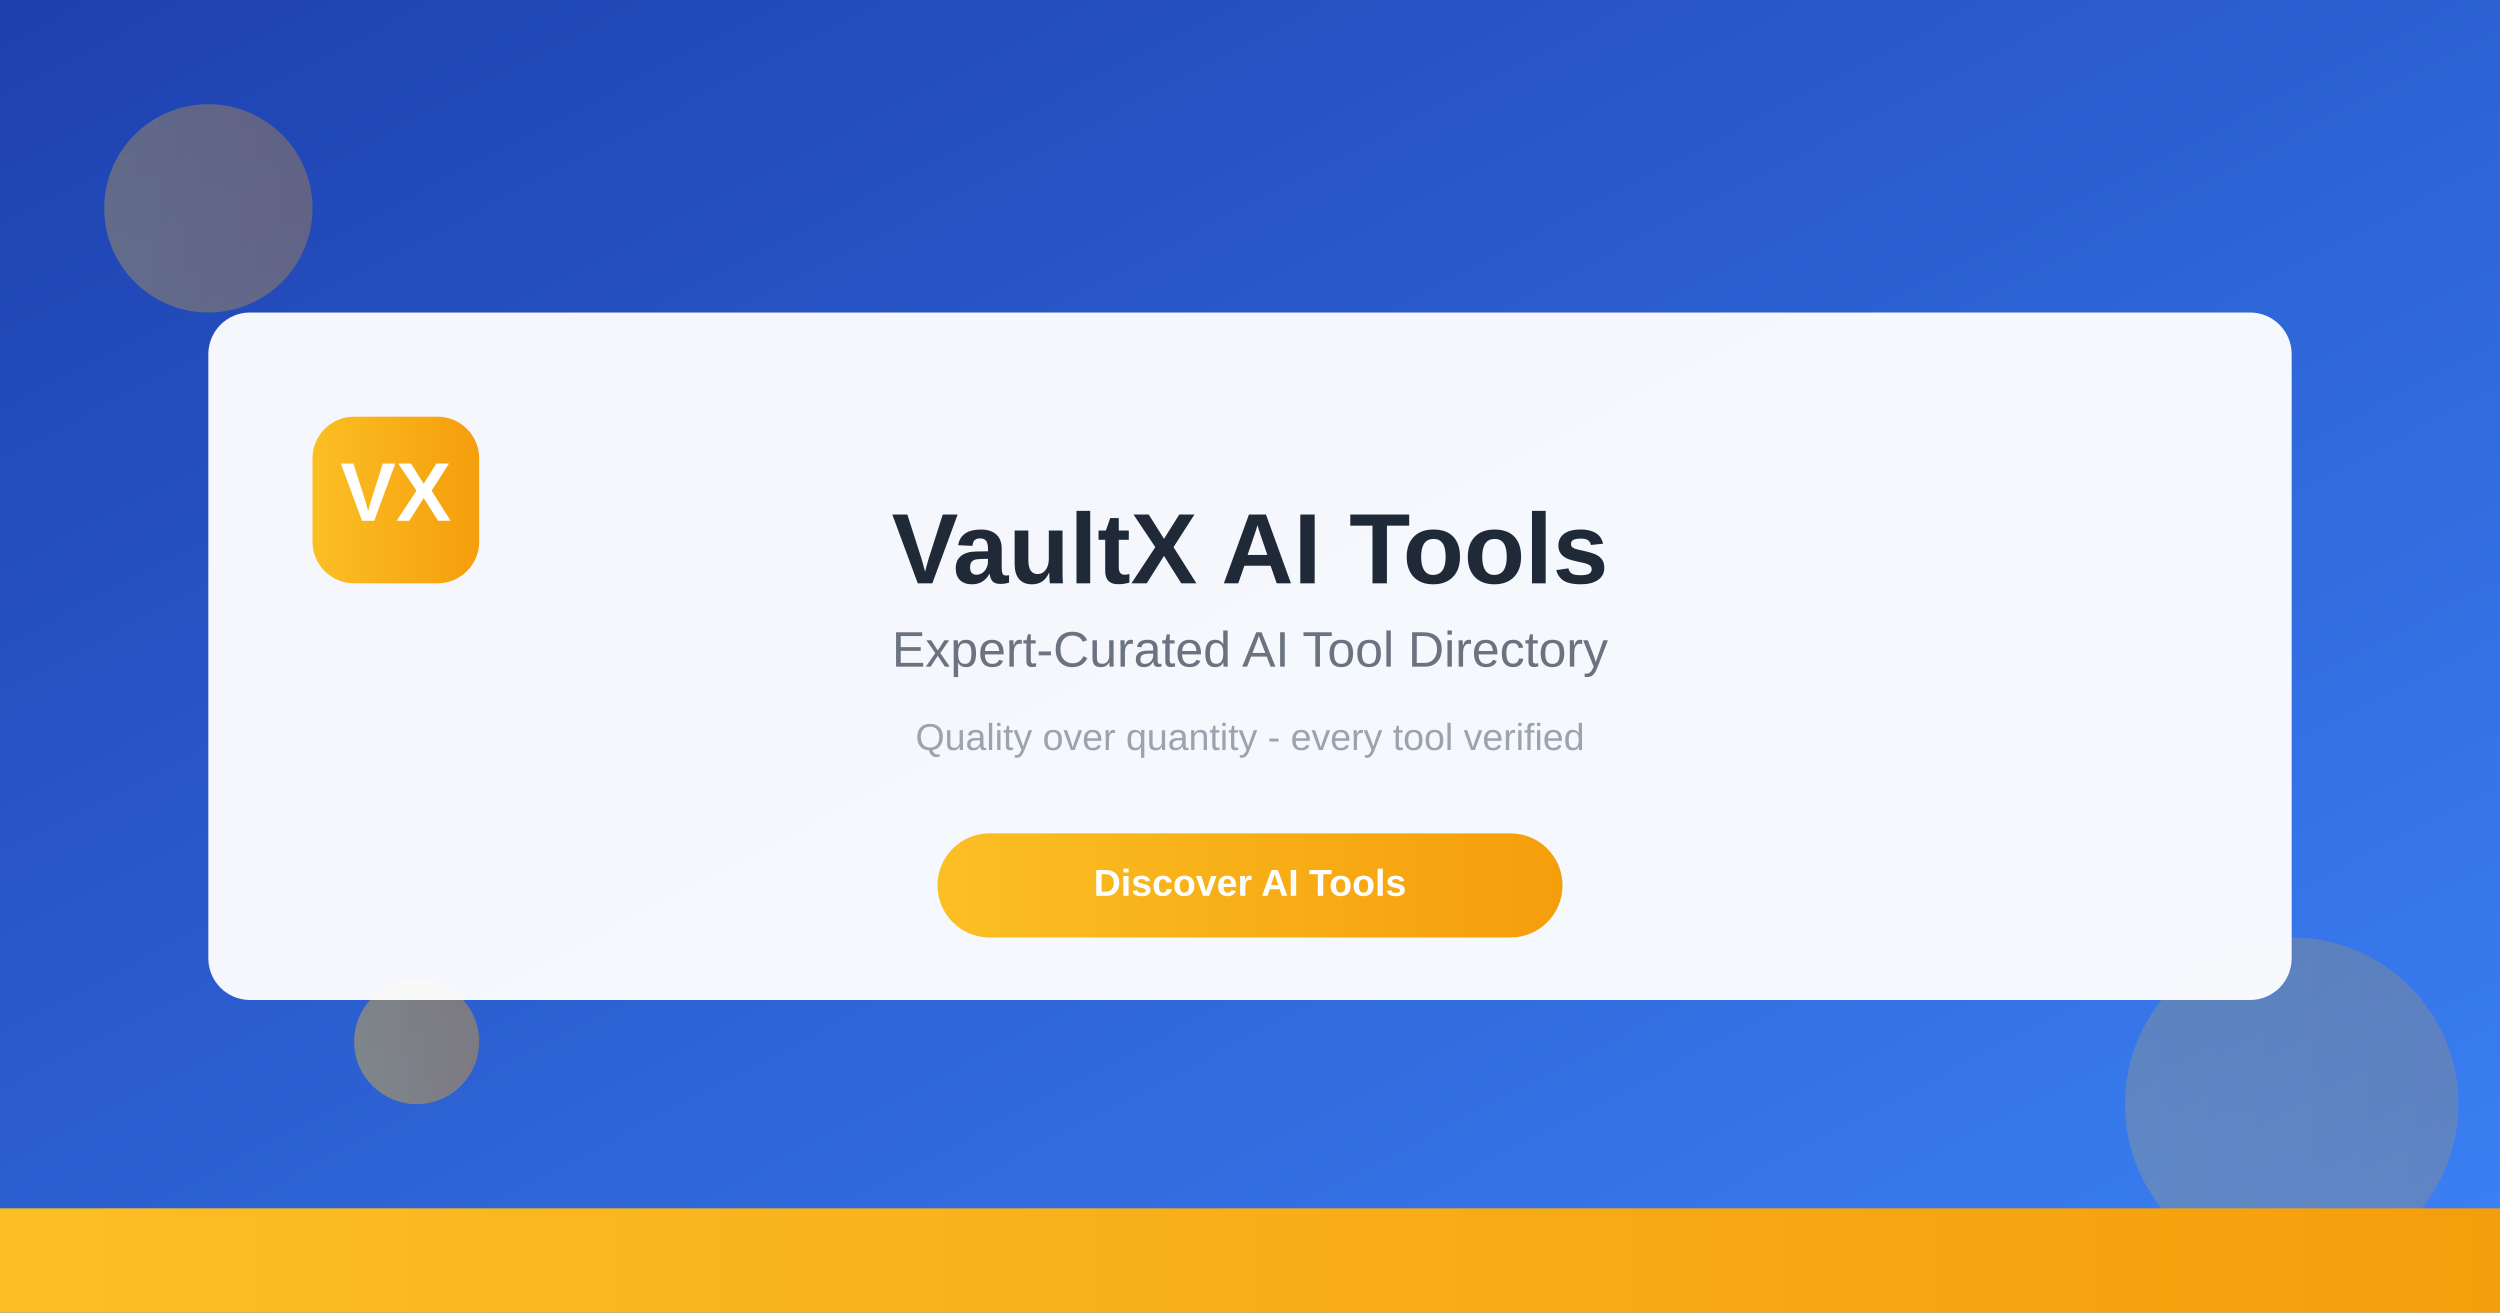
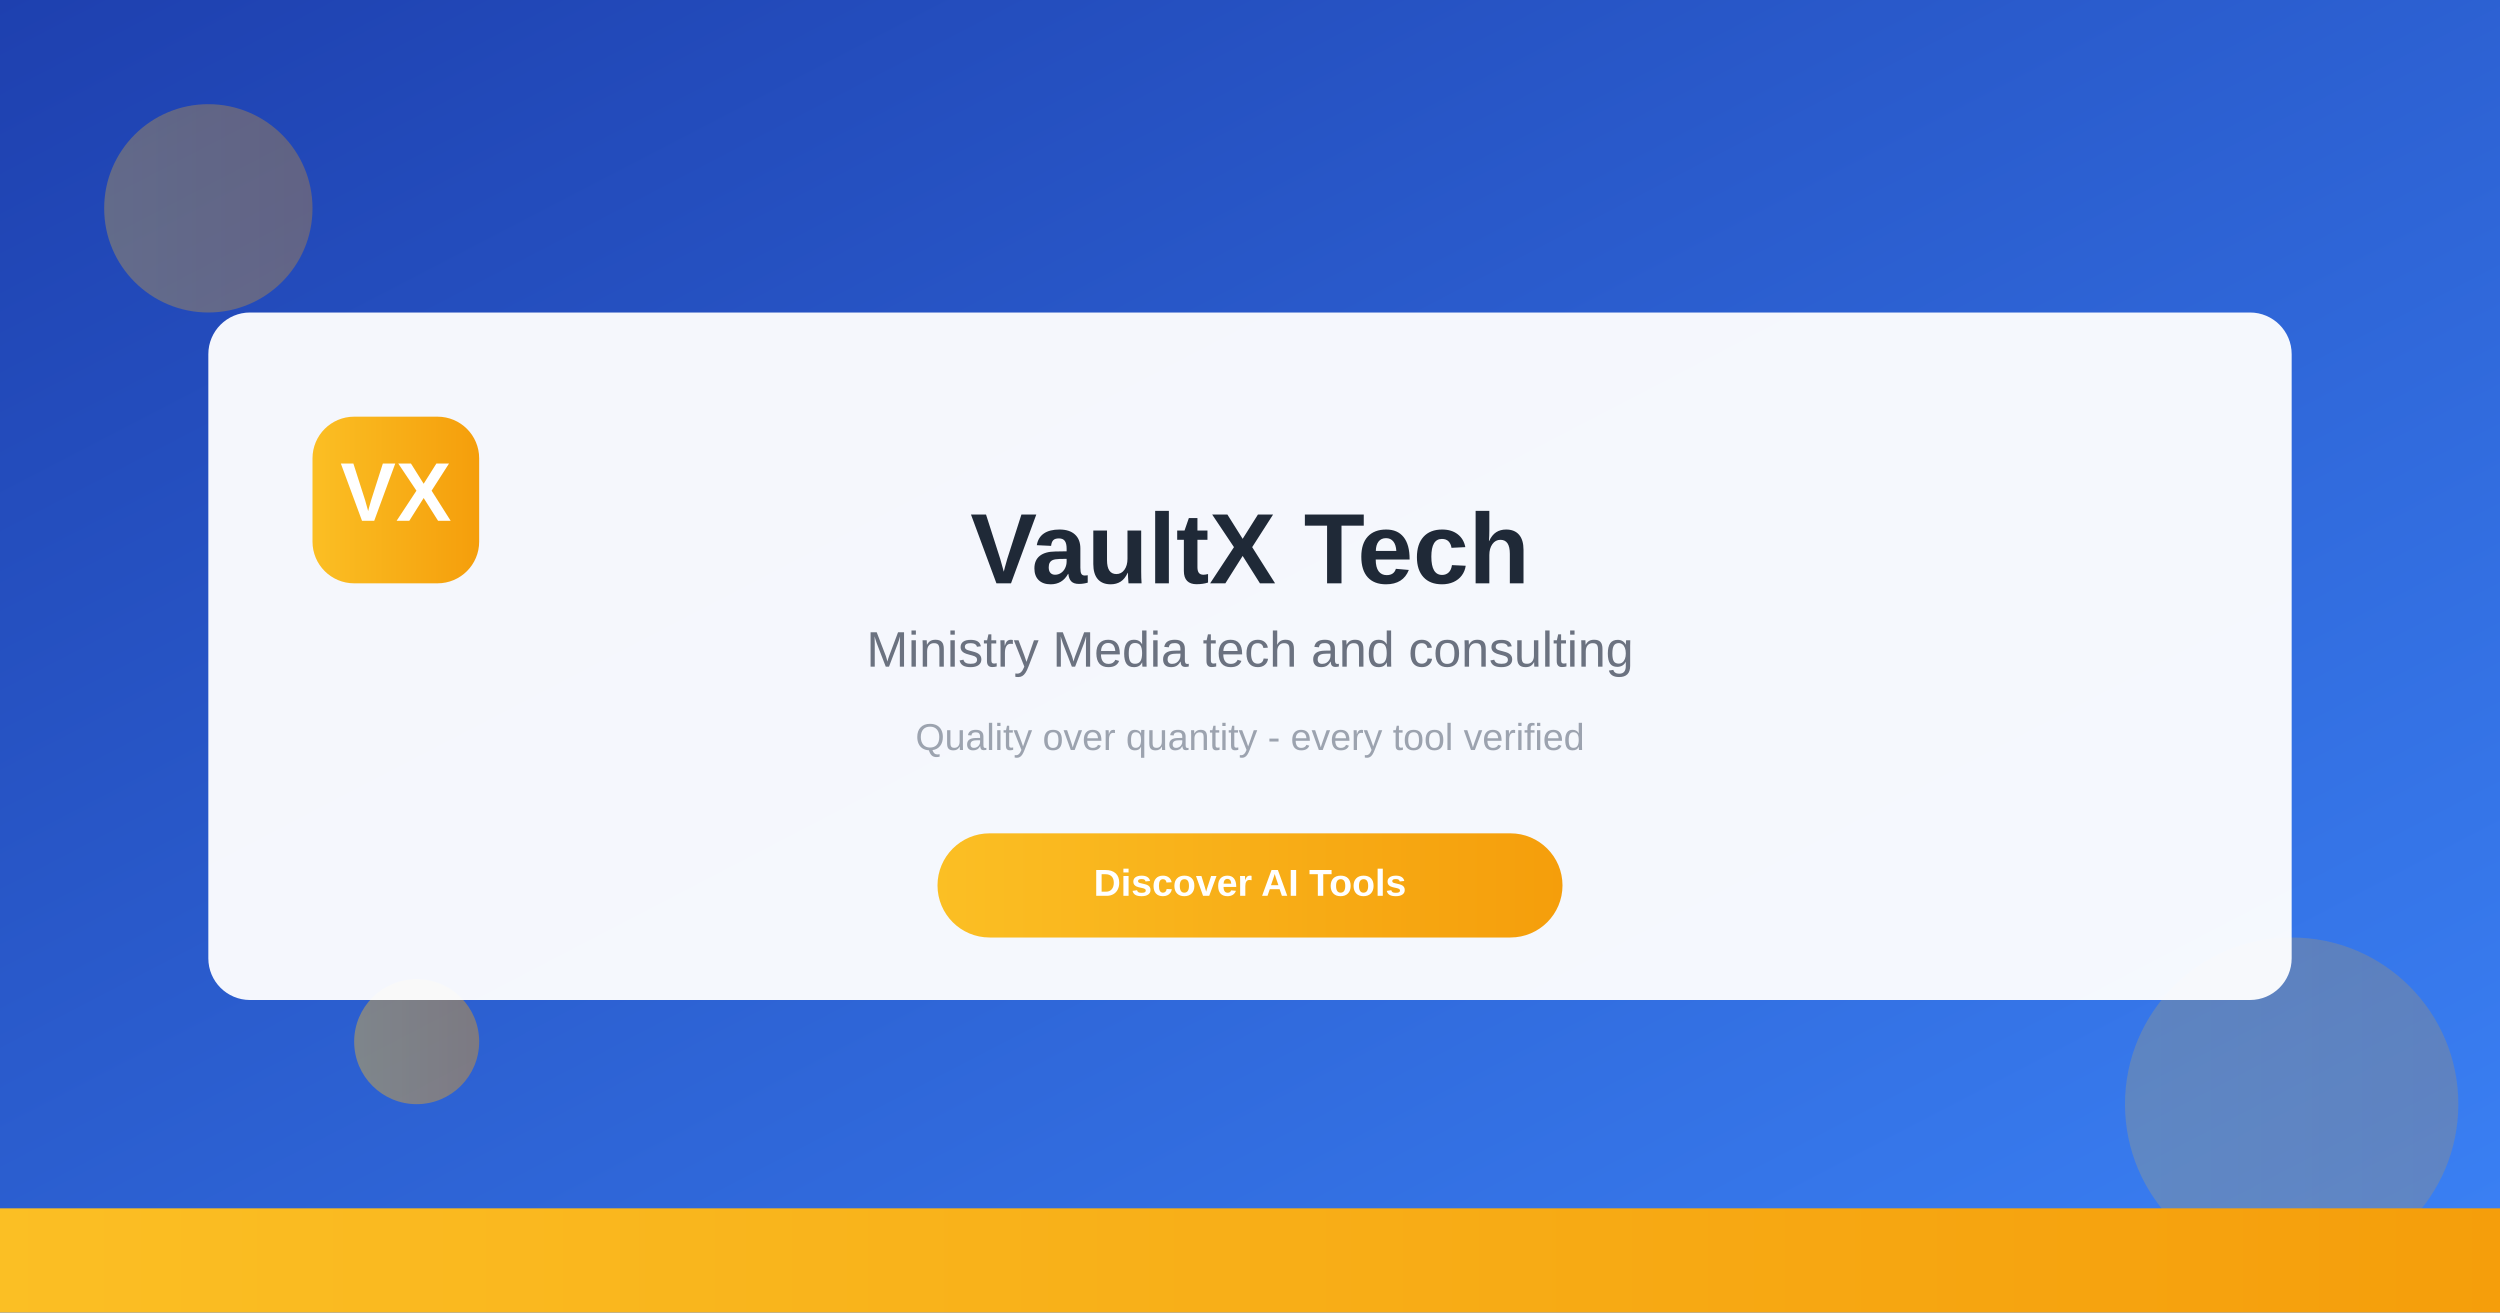
<svg xmlns="http://www.w3.org/2000/svg" width="1200" height="630" viewBox="0 0 1200 630">
  <defs>
    <linearGradient id="bg" x1="0%" y1="0%" x2="100%" y2="100%">
      <stop offset="0%" style="stop-color:#1e40af;stop-opacity:1" />
      <stop offset="100%" style="stop-color:#3b82f6;stop-opacity:1" />
    </linearGradient>
    <linearGradient id="accent" x1="0%" y1="0%" x2="100%" y2="0%">
      <stop offset="0%" style="stop-color:#fbbf24;stop-opacity:1" />
      <stop offset="100%" style="stop-color:#f59e0b;stop-opacity:1" />
    </linearGradient>
  </defs>
  <rect width="1200" height="630" fill="url(#bg)" />
  <circle cx="100" cy="100" r="50" fill="url(#accent)" opacity="0.3" />
  <circle cx="1100" cy="530" r="80" fill="url(#accent)" opacity="0.2" />
  <circle cx="200" cy="500" r="30" fill="url(#accent)" opacity="0.4" />
  <rect x="100" y="150" width="1000" height="330" rx="20" fill="rgba(255,255,255,0.95)" />
  <g transform="translate(150, 200)">
    <rect x="0" y="0" width="80" height="80" rx="20" fill="url(#accent)" />
    <text x="40" y="50" font-family="Arial, sans-serif" font-size="40" font-weight="bold" text-anchor="middle" fill="white">VX</text>
  </g>
-   <text x="600" y="280" font-family="Arial, sans-serif" font-size="48" font-weight="bold" text-anchor="middle" fill="#1f2937">VaultX AI Tools</text>
-   <text x="600" y="320" font-family="Arial, sans-serif" font-size="24" text-anchor="middle" fill="#6b7280">Expert-Curated AI Tool Directory</text>
+   <text x="600" y="280" font-family="Arial, sans-serif" font-size="48" font-weight="bold" text-anchor="middle" fill="#1f2937">VaultX Tech</text>
+   <text x="600" y="320" font-family="Arial, sans-serif" font-size="24" text-anchor="middle" fill="#6b7280">Ministry Media tech and consulting</text>
  <text x="600" y="360" font-family="Arial, sans-serif" font-size="18" text-anchor="middle" fill="#9ca3af">Quality over quantity - every tool verified</text>
  <rect x="450" y="400" width="300" height="50" rx="25" fill="url(#accent)" />
  <text x="600" y="430" font-family="Arial, sans-serif" font-size="18" font-weight="bold" text-anchor="middle" fill="white">Discover AI Tools</text>
  <rect x="0" y="580" width="1200" height="50" fill="url(#accent)" />
</svg>
